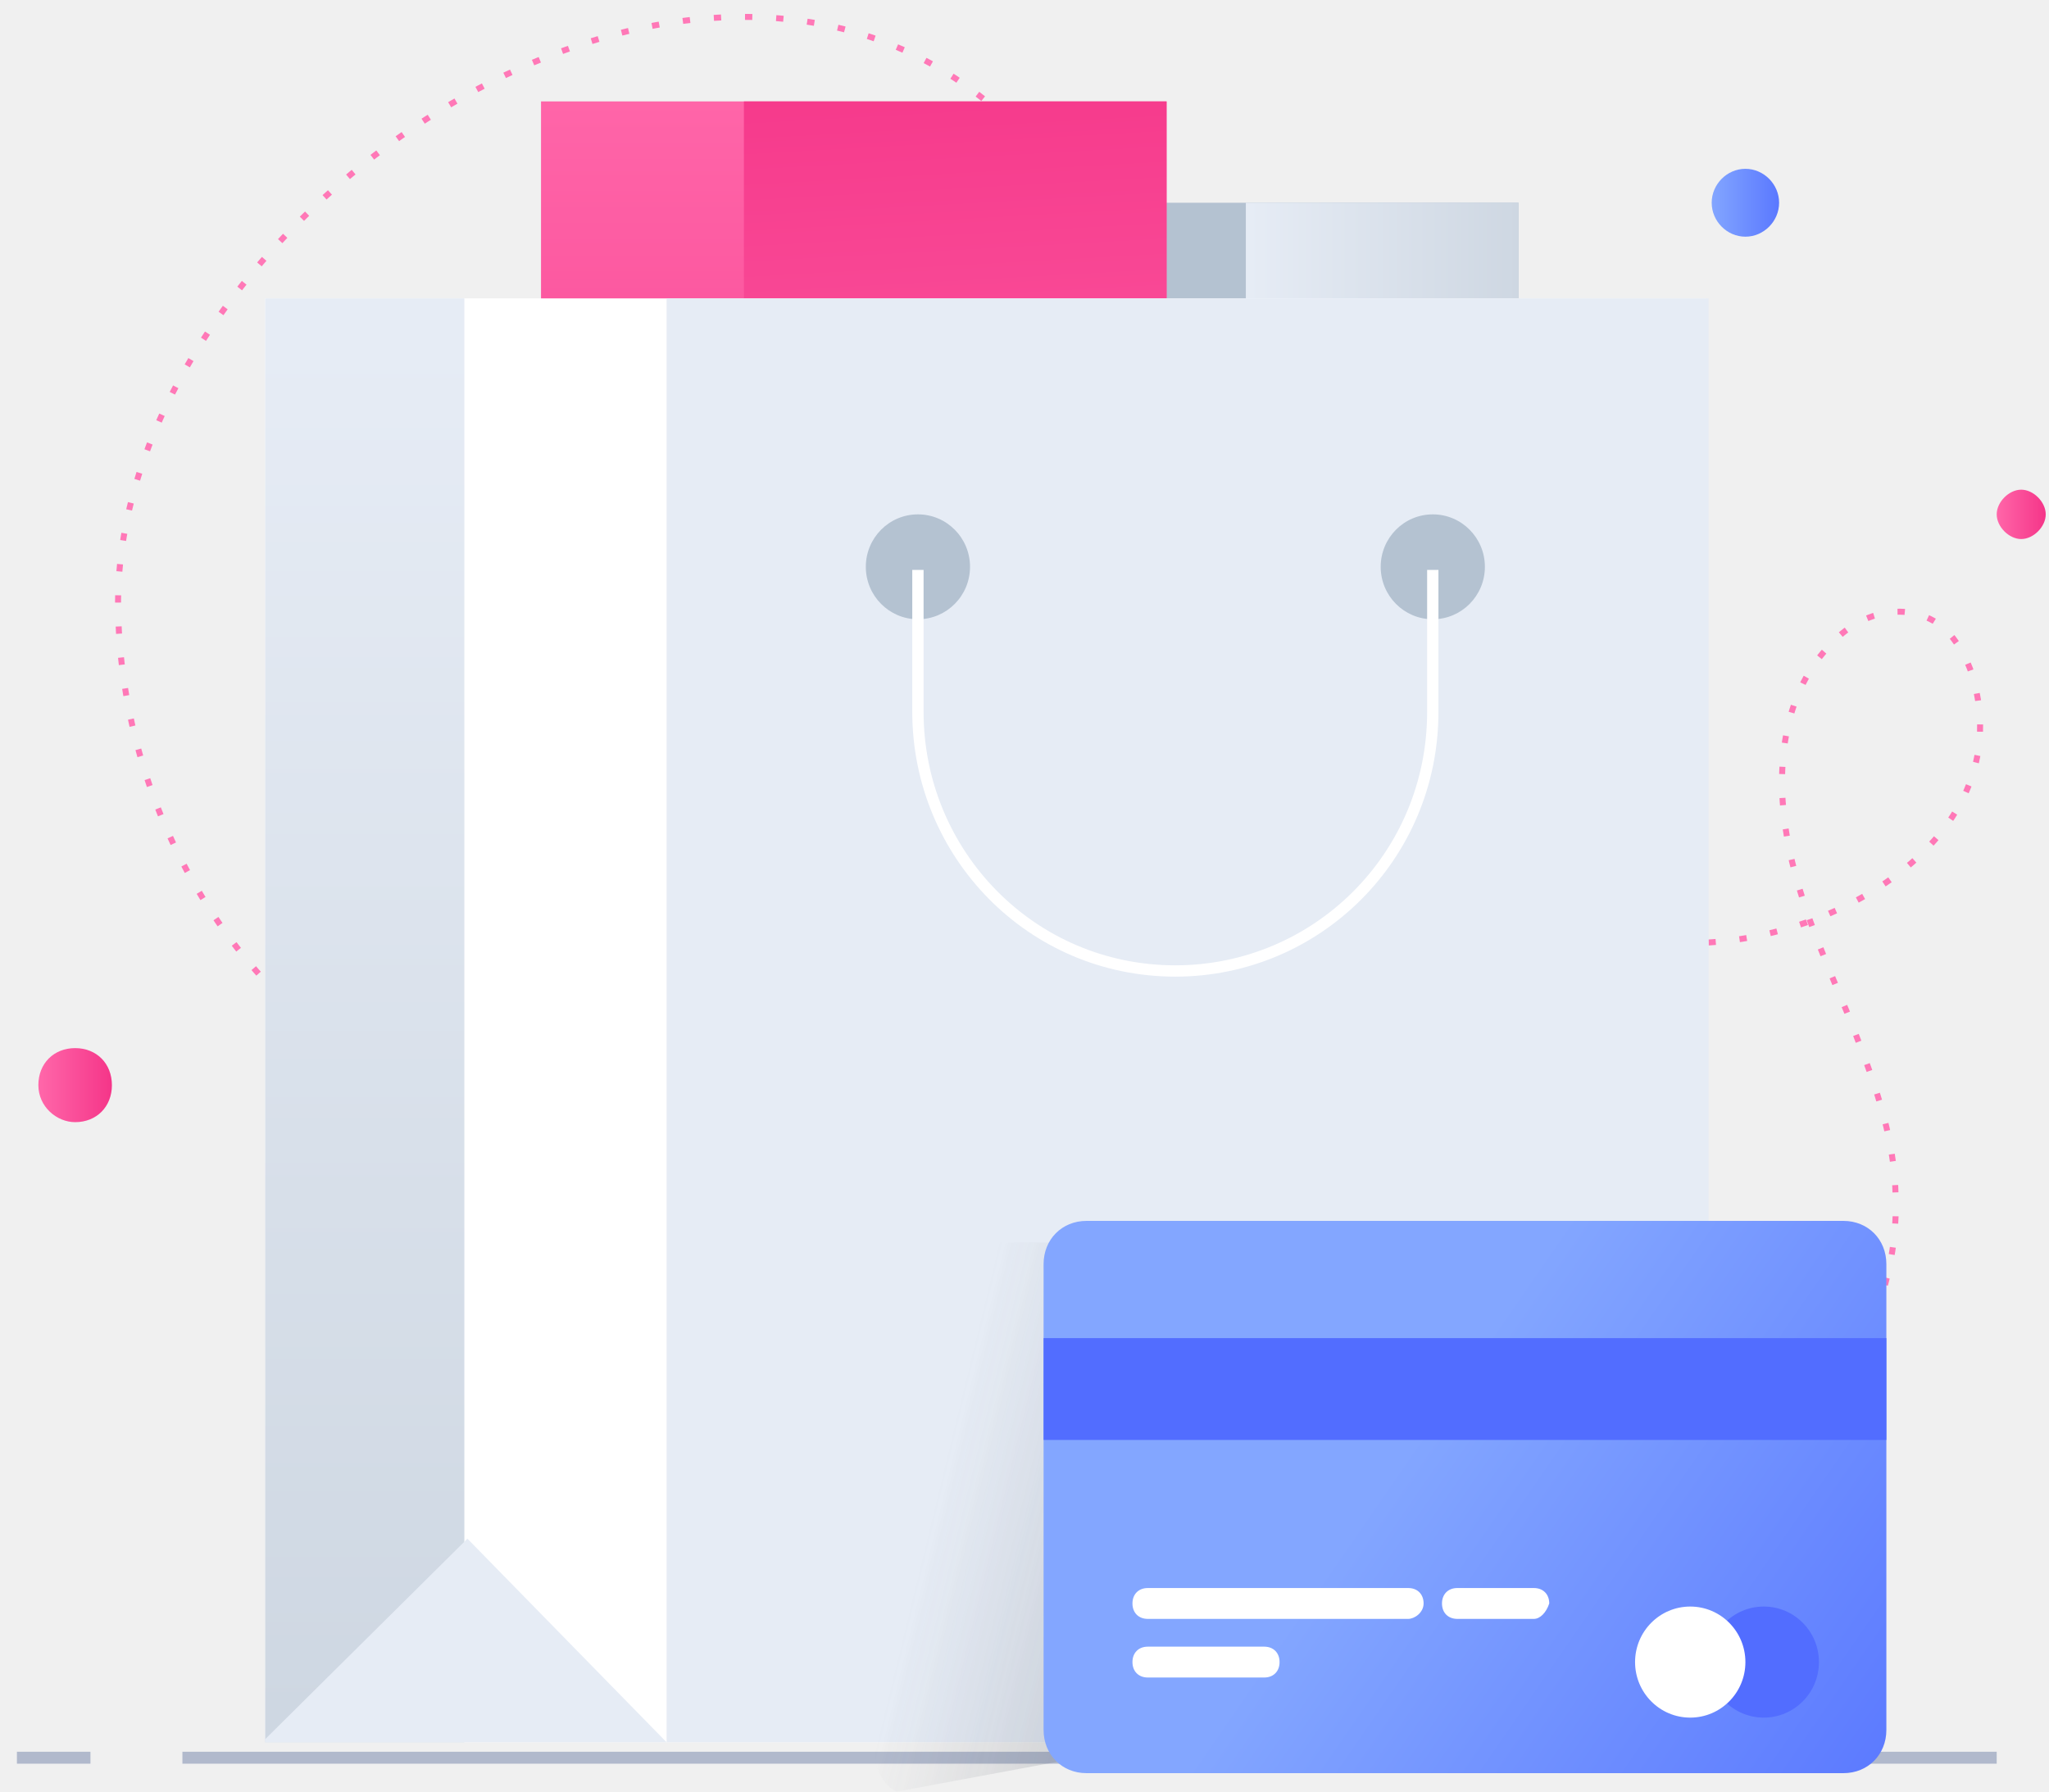
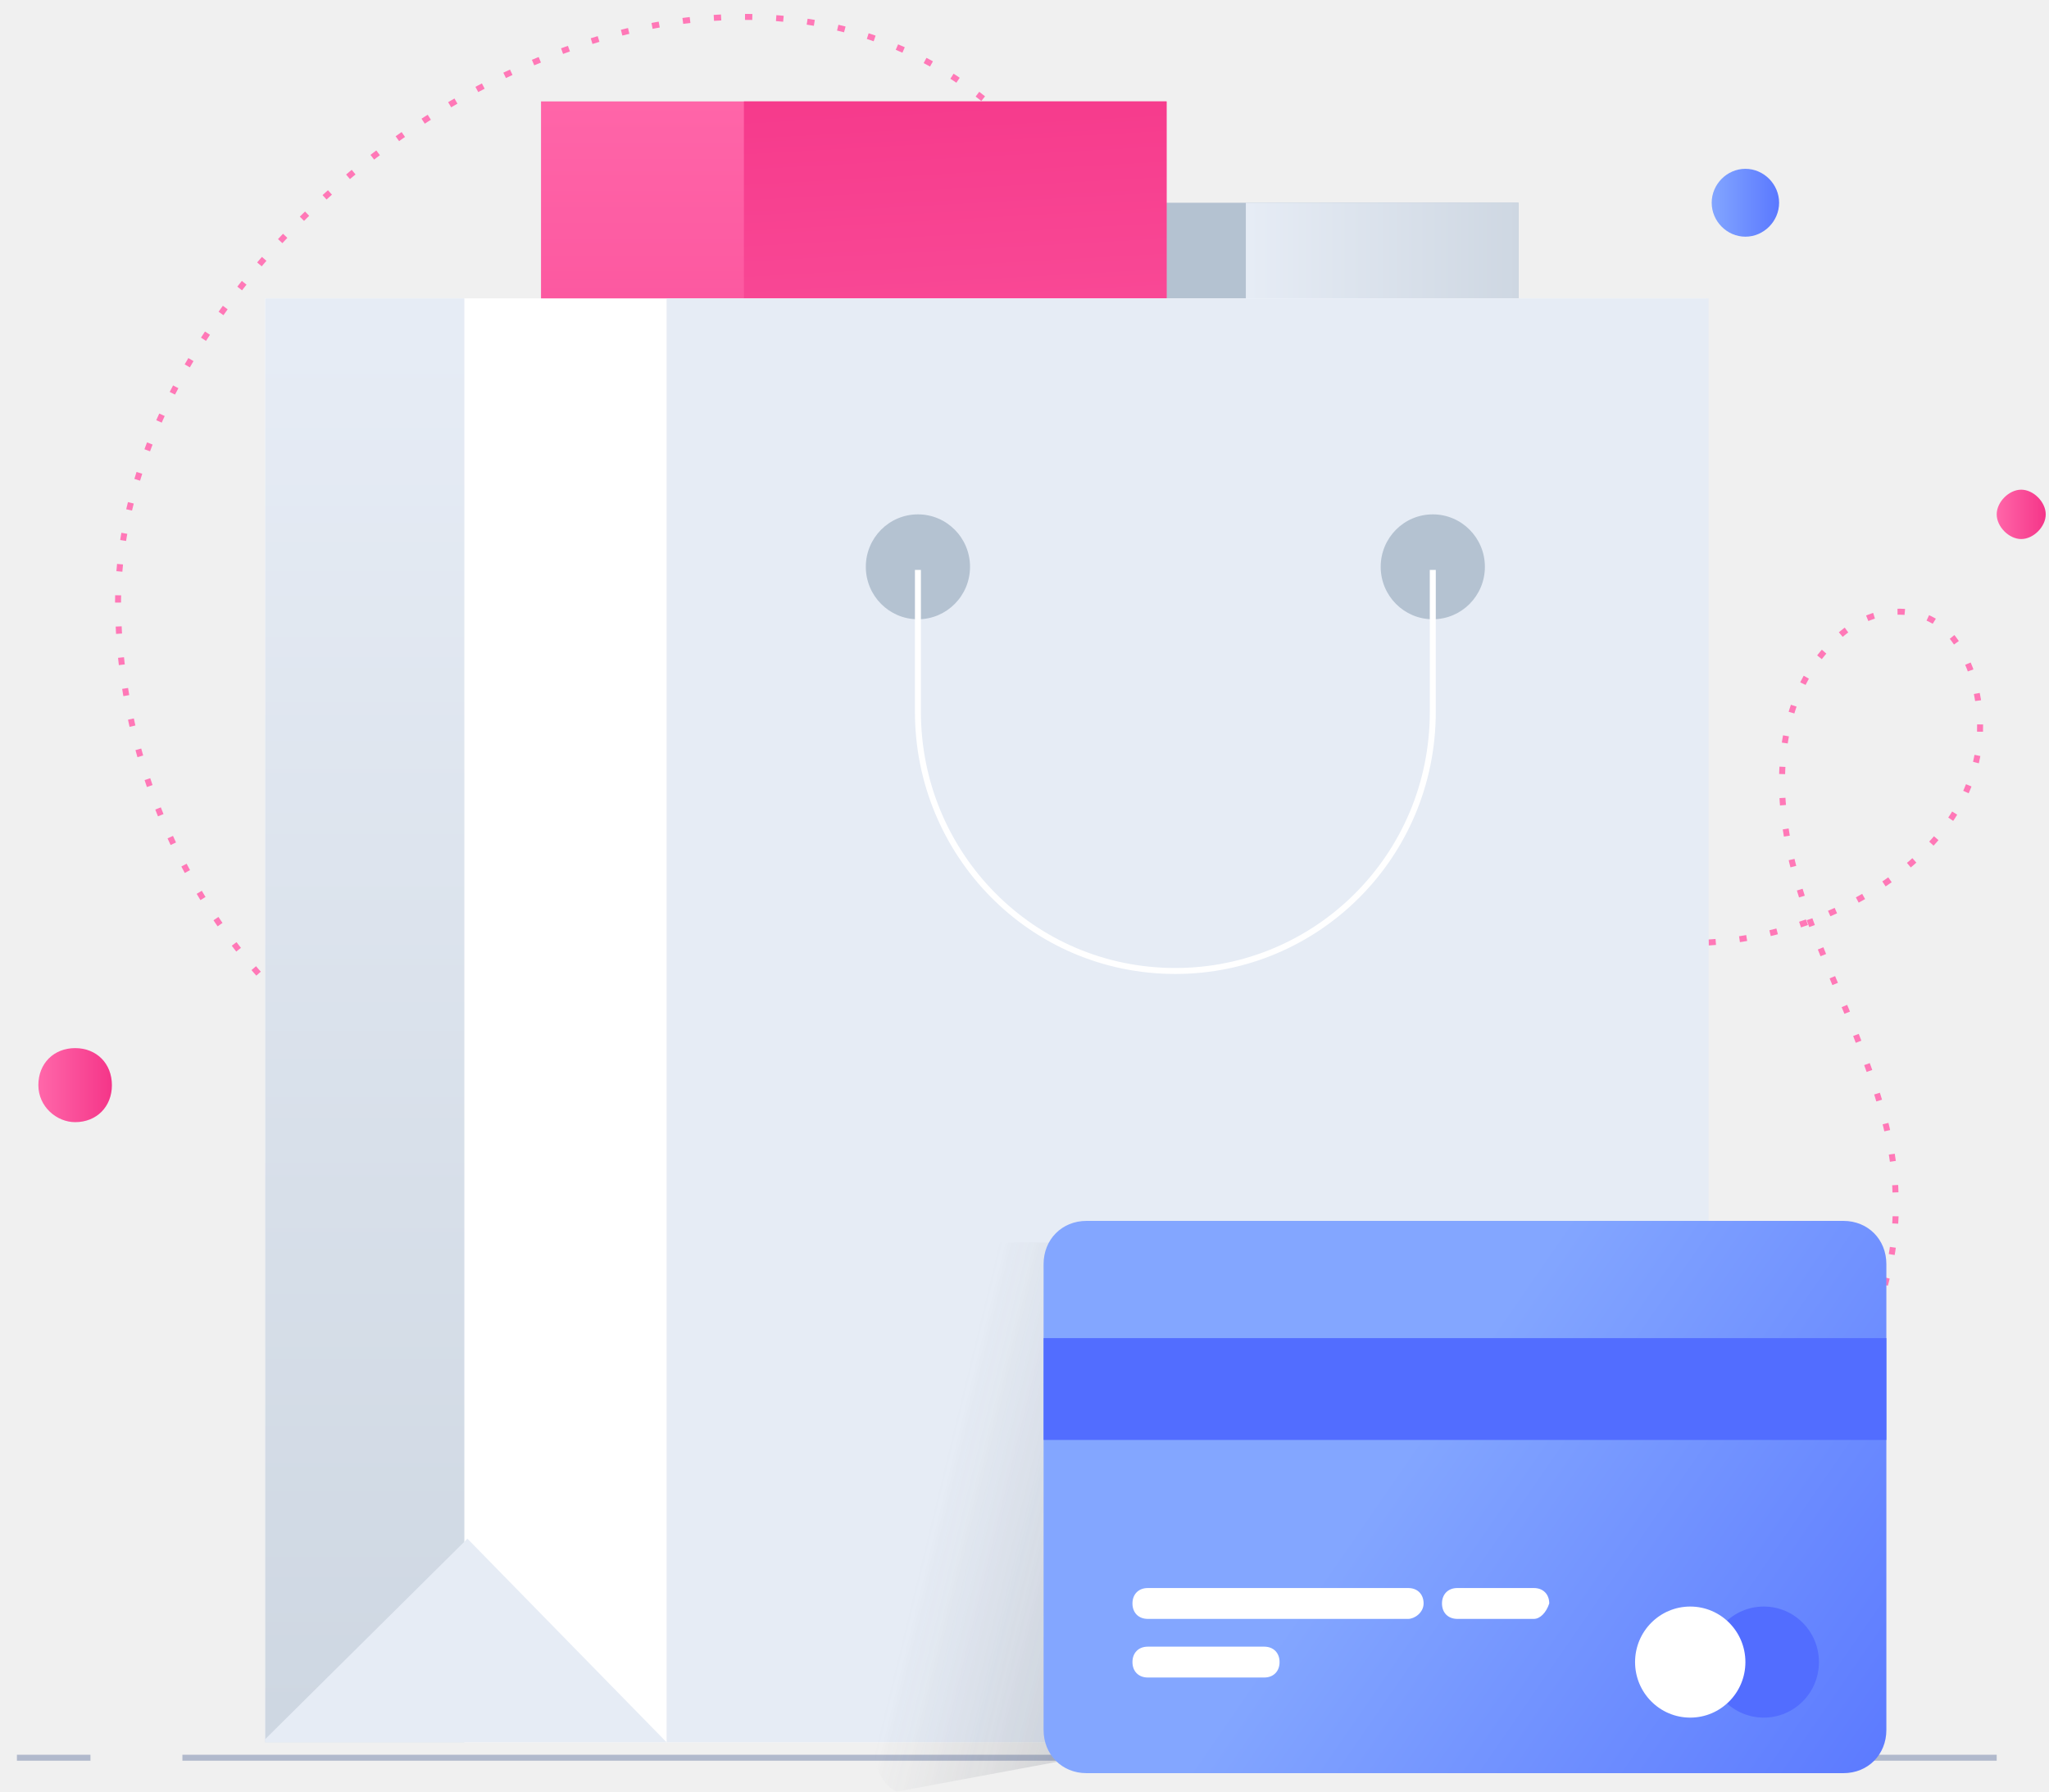
<svg xmlns="http://www.w3.org/2000/svg" className="img-fluid" width="343" height="300" viewBox="0 0 343 300" fill="none">
  <g clip-path="url(#clip0)">
-     <path d="M263.96 271.587C264.986 271.07 265.5 270.554 266.525 270.037" stroke="#FF78B7" stroke-width="0.612" strokeLinecap="round" stroke-linejoin="round" />
+     <path d="M263.96 271.587C264.986 271.07 265.5 270.554 266.525 270.037" stroke="#FF78B7" strokeWidth="0.612" strokeLinecap="round" stroke-linejoin="round" />
    <path d="M276.786 262.804C284.994 256.605 293.202 250.406 299.873 242.657C310.132 231.292 317.827 216.31 317.315 200.812C317.315 189.963 313.211 179.631 309.107 169.299C305.001 159.484 300.385 149.152 298.845 138.303C297.306 127.454 298.845 115.572 306.541 107.823C311.159 102.657 319.367 100.074 325.523 105.24C327.574 107.307 329.114 109.89 330.141 112.99C339.374 143.469 298.333 162.584 273.708 156.901C261.908 153.801 250.622 147.085 241.387 139.336C221.892 123.321 208.04 108.857 199.832 84.576C192.65 63.912 188.032 41.182 172.642 24.134C121.339 -32.693 20.273 34.983 19.76 100.591C19.76 137.787 42.846 174.982 77.732 185.83C94.662 190.997 113.131 189.963 131.087 188.93C139.808 188.414 148.529 187.897 157.764 187.38" stroke="#FF78B7" strokeLinecap="round" stroke-linejoin="round" stroke-dasharray="1.22 4" />
-     <path d="M163.407 187.897C164.433 187.897 165.46 187.897 166.486 187.897" stroke="#FF78B7" stroke-width="0.612" strokeLinecap="round" stroke-linejoin="round" />
-     <path d="M30.534 294.317H334.245" stroke="#B1B9CC" stroke-width="2" stroke-miterlimit="10" strokeLinecap="round" stroke-linejoin="round" />
-     <path d="M2.83 294.317H15.143" stroke="#B1B9CC" stroke-width="2" stroke-miterlimit="10" strokeLinecap="round" stroke-linejoin="round" />
+     <path d="M163.407 187.897C164.433 187.897 165.46 187.897 166.486 187.897" stroke="#FF78B7" strokeWidth="0.612" strokeLinecap="round" stroke-linejoin="round" />
+     <path d="M30.534 294.317H334.245" stroke="#B1B9CC" strokeWidth="2" stroke-miterlimit="10" strokeLinecap="round" stroke-linejoin="round" />
+     <path d="M2.83 294.317H15.143" stroke="#B1B9CC" strokeWidth="2" stroke-miterlimit="10" strokeLinecap="round" stroke-linejoin="round" />
    <path d="M254.212 33.949H185.98V111.44H254.212V33.949Z" fill="#B4C2D1" />
    <path d="M254.212 33.949H208.553V111.44H254.212V33.949Z" fill="url(#paint0_linear)" />
    <path d="M195.283 16.981H90.566V135.849H195.283V16.981Z" fill="url(#paint1_linear)" />
    <path d="M195.283 16.981H124.528V135.849H195.283V16.981Z" fill="url(#paint2_linear)" />
    <path d="M12.578 187.897C16.169 187.897 18.734 185.314 18.734 181.698C18.734 178.082 16.169 175.499 12.578 175.499C8.986 175.499 6.421 178.082 6.421 181.698C6.421 185.314 9.499 187.897 12.578 187.897Z" fill="url(#paint3_linear)" />
    <path d="M292.177 39.632C295.254 39.632 297.821 37.049 297.821 33.949C297.821 30.849 295.254 28.267 292.177 28.267C289.098 28.267 286.534 30.849 286.534 33.949C286.534 37.049 289.098 39.632 292.177 39.632Z" fill="url(#paint4_linear)" />
    <path d="M338.349 90.259C340.401 90.259 342.453 88.192 342.453 86.126C342.453 84.059 340.401 81.993 338.349 81.993C336.297 81.993 334.245 84.059 334.245 86.126C334.245 88.192 336.297 90.259 338.349 90.259Z" fill="url(#paint5_linear)" />
    <path d="M285.506 49.964H44.385V291.733H285.506V49.964Z" fill="white" />
    <path d="M286.019 49.964H111.591V291.733H286.019V49.964Z" fill="#E6ECF5" />
    <path d="M77.732 49.964H44.385V291.733H77.732V49.964Z" fill="url(#paint6_linear)" />
    <path d="M111.591 291.733H44.385V291.218L78.245 257.639L111.591 291.733Z" fill="#E6ECF5" />
    <path d="M153.66 103.691C158.476 103.691 162.381 99.759 162.381 94.908C162.381 90.058 158.476 86.126 153.66 86.126C148.843 86.126 144.938 90.058 144.938 94.908C144.938 99.759 148.843 103.691 153.66 103.691Z" fill="#B4C2D1" />
    <path d="M239.848 103.691C244.665 103.691 248.569 99.759 248.569 94.908C248.569 90.058 244.665 86.126 239.848 86.126C235.031 86.126 231.127 90.058 231.127 94.908C231.127 99.759 235.031 103.691 239.848 103.691Z" fill="#B4C2D1" />
-     <path d="M239.847 95.425V119.189C239.847 143.469 220.352 162.583 196.753 162.583C172.641 162.583 153.659 142.952 153.659 119.189V95.425" stroke="white" stroke-width="1.894" stroke-miterlimit="10" strokeLinecap="round" stroke-linejoin="round" />
+     <path d="M239.847 95.425V119.189C239.847 143.469 220.352 162.583 196.753 162.583C172.641 162.583 153.659 142.952 153.659 119.189V95.425" stroke="white" strokeWidth="1.894" stroke-miterlimit="10" strokeLinecap="round" stroke-linejoin="round" />
    <path opacity="0.7" d="M280.89 275.72L150.068 300C148.016 298.967 146.477 296.383 146.477 293.802V215.277C146.477 211.144 149.555 208.044 153.659 208.044H273.707L280.89 275.72Z" fill="url(#paint7_linear)" />
    <path d="M315.775 211.661V289.667C315.775 293.802 312.696 296.901 308.592 296.901H181.876C177.772 296.901 174.694 293.802 174.694 289.667V211.661C174.694 207.528 177.772 204.429 181.876 204.429H308.592C312.696 204.429 315.775 207.528 315.775 211.661Z" fill="url(#paint8_linear)" />
    <path d="M315.775 224.059H174.694V241.107H315.775V224.059Z" fill="#526DFF" />
    <path d="M256.778 271.07H243.952C242.413 271.07 241.387 270.037 241.387 268.487C241.387 266.938 242.413 265.904 243.952 265.904H256.778C258.317 265.904 259.343 266.938 259.343 268.487C258.83 270.037 257.804 271.07 256.778 271.07Z" fill="white" />
    <path d="M235.744 271.07H192.137C190.598 271.07 189.572 270.037 189.572 268.487C189.572 266.938 190.598 265.904 192.137 265.904H235.744C237.283 265.904 238.309 266.938 238.309 268.487C238.309 270.037 236.77 271.07 235.744 271.07Z" fill="white" />
    <path d="M211.632 280.886H192.137C190.598 280.886 189.572 279.853 189.572 278.303C189.572 276.753 190.598 275.72 192.137 275.72H211.632C213.171 275.72 214.197 276.753 214.197 278.303C214.197 279.853 213.171 280.886 211.632 280.886Z" fill="white" />
    <path d="M295.254 287.601C300.354 287.601 304.489 283.438 304.489 278.303C304.489 273.167 300.354 269.004 295.254 269.004C290.154 269.004 286.019 273.167 286.019 278.303C286.019 283.438 290.154 287.601 295.254 287.601Z" fill="#526DFF" />
    <path d="M282.942 287.601C288.043 287.601 292.178 283.438 292.178 278.303C292.178 273.167 288.043 269.004 282.942 269.004C277.842 269.004 273.708 273.167 273.708 278.303C273.708 283.438 277.842 287.601 282.942 287.601Z" fill="white" />
  </g>
  <defs>
    <linearGradient id="paint0_linear" x1="208.801" y1="72.582" x2="254.26" y2="72.582" gradientUnits="userSpaceOnUse">
      <stop offset="0.003" stop-color="#E6ECF5" />
      <stop offset="1" stop-color="#CED7E2" />
    </linearGradient>
    <linearGradient id="paint1_linear" x1="143.285" y1="14.567" x2="143.285" y2="143.347" gradientUnits="userSpaceOnUse">
      <stop stop-color="#FF66A9" />
      <stop offset="1" stop-color="#F53689" />
    </linearGradient>
    <linearGradient id="paint2_linear" x1="163.166" y1="127.787" x2="156.337" y2="4.808" gradientUnits="userSpaceOnUse">
      <stop stop-color="#FF66A9" />
      <stop offset="1" stop-color="#F53689" />
    </linearGradient>
    <linearGradient id="paint3_linear" x1="6.761" y1="181.739" x2="18.528" y2="181.739" gradientUnits="userSpaceOnUse">
      <stop stop-color="#FF66A9" />
      <stop offset="1" stop-color="#F53689" />
    </linearGradient>
    <linearGradient id="paint4_linear" x1="286.418" y1="33.78" x2="297.858" y2="33.78" gradientUnits="userSpaceOnUse">
      <stop stop-color="#83A6FF" />
      <stop offset="1" stop-color="#5A78FF" />
    </linearGradient>
    <linearGradient id="paint5_linear" x1="334.206" y1="85.84" x2="342.314" y2="85.84" gradientUnits="userSpaceOnUse">
      <stop stop-color="#FF66A9" />
      <stop offset="1" stop-color="#F53689" />
    </linearGradient>
    <linearGradient id="paint6_linear" x1="61.3" y1="56.408" x2="61.3" y2="288.195" gradientUnits="userSpaceOnUse">
      <stop offset="0.003" stop-color="#E6ECF5" />
      <stop offset="1" stop-color="#CED7E2" />
    </linearGradient>
    <linearGradient id="paint7_linear" x1="158.725" y1="240.949" x2="274.511" y2="269.213" gradientUnits="userSpaceOnUse">
      <stop offset="0.003" stop-color="#606673" stop-opacity="0" />
      <stop offset="1" stop-color="#373C47" />
    </linearGradient>
    <linearGradient id="paint8_linear" x1="235.098" y1="243.554" x2="317.994" y2="300.73" gradientUnits="userSpaceOnUse">
      <stop stop-color="#83A6FF" />
      <stop offset="1" stop-color="#5A78FF" />
    </linearGradient>
    <clipPath id="clip0">
      <rect width="342.453" height="300" fill="white" />
    </clipPath>
  </defs>
</svg>
